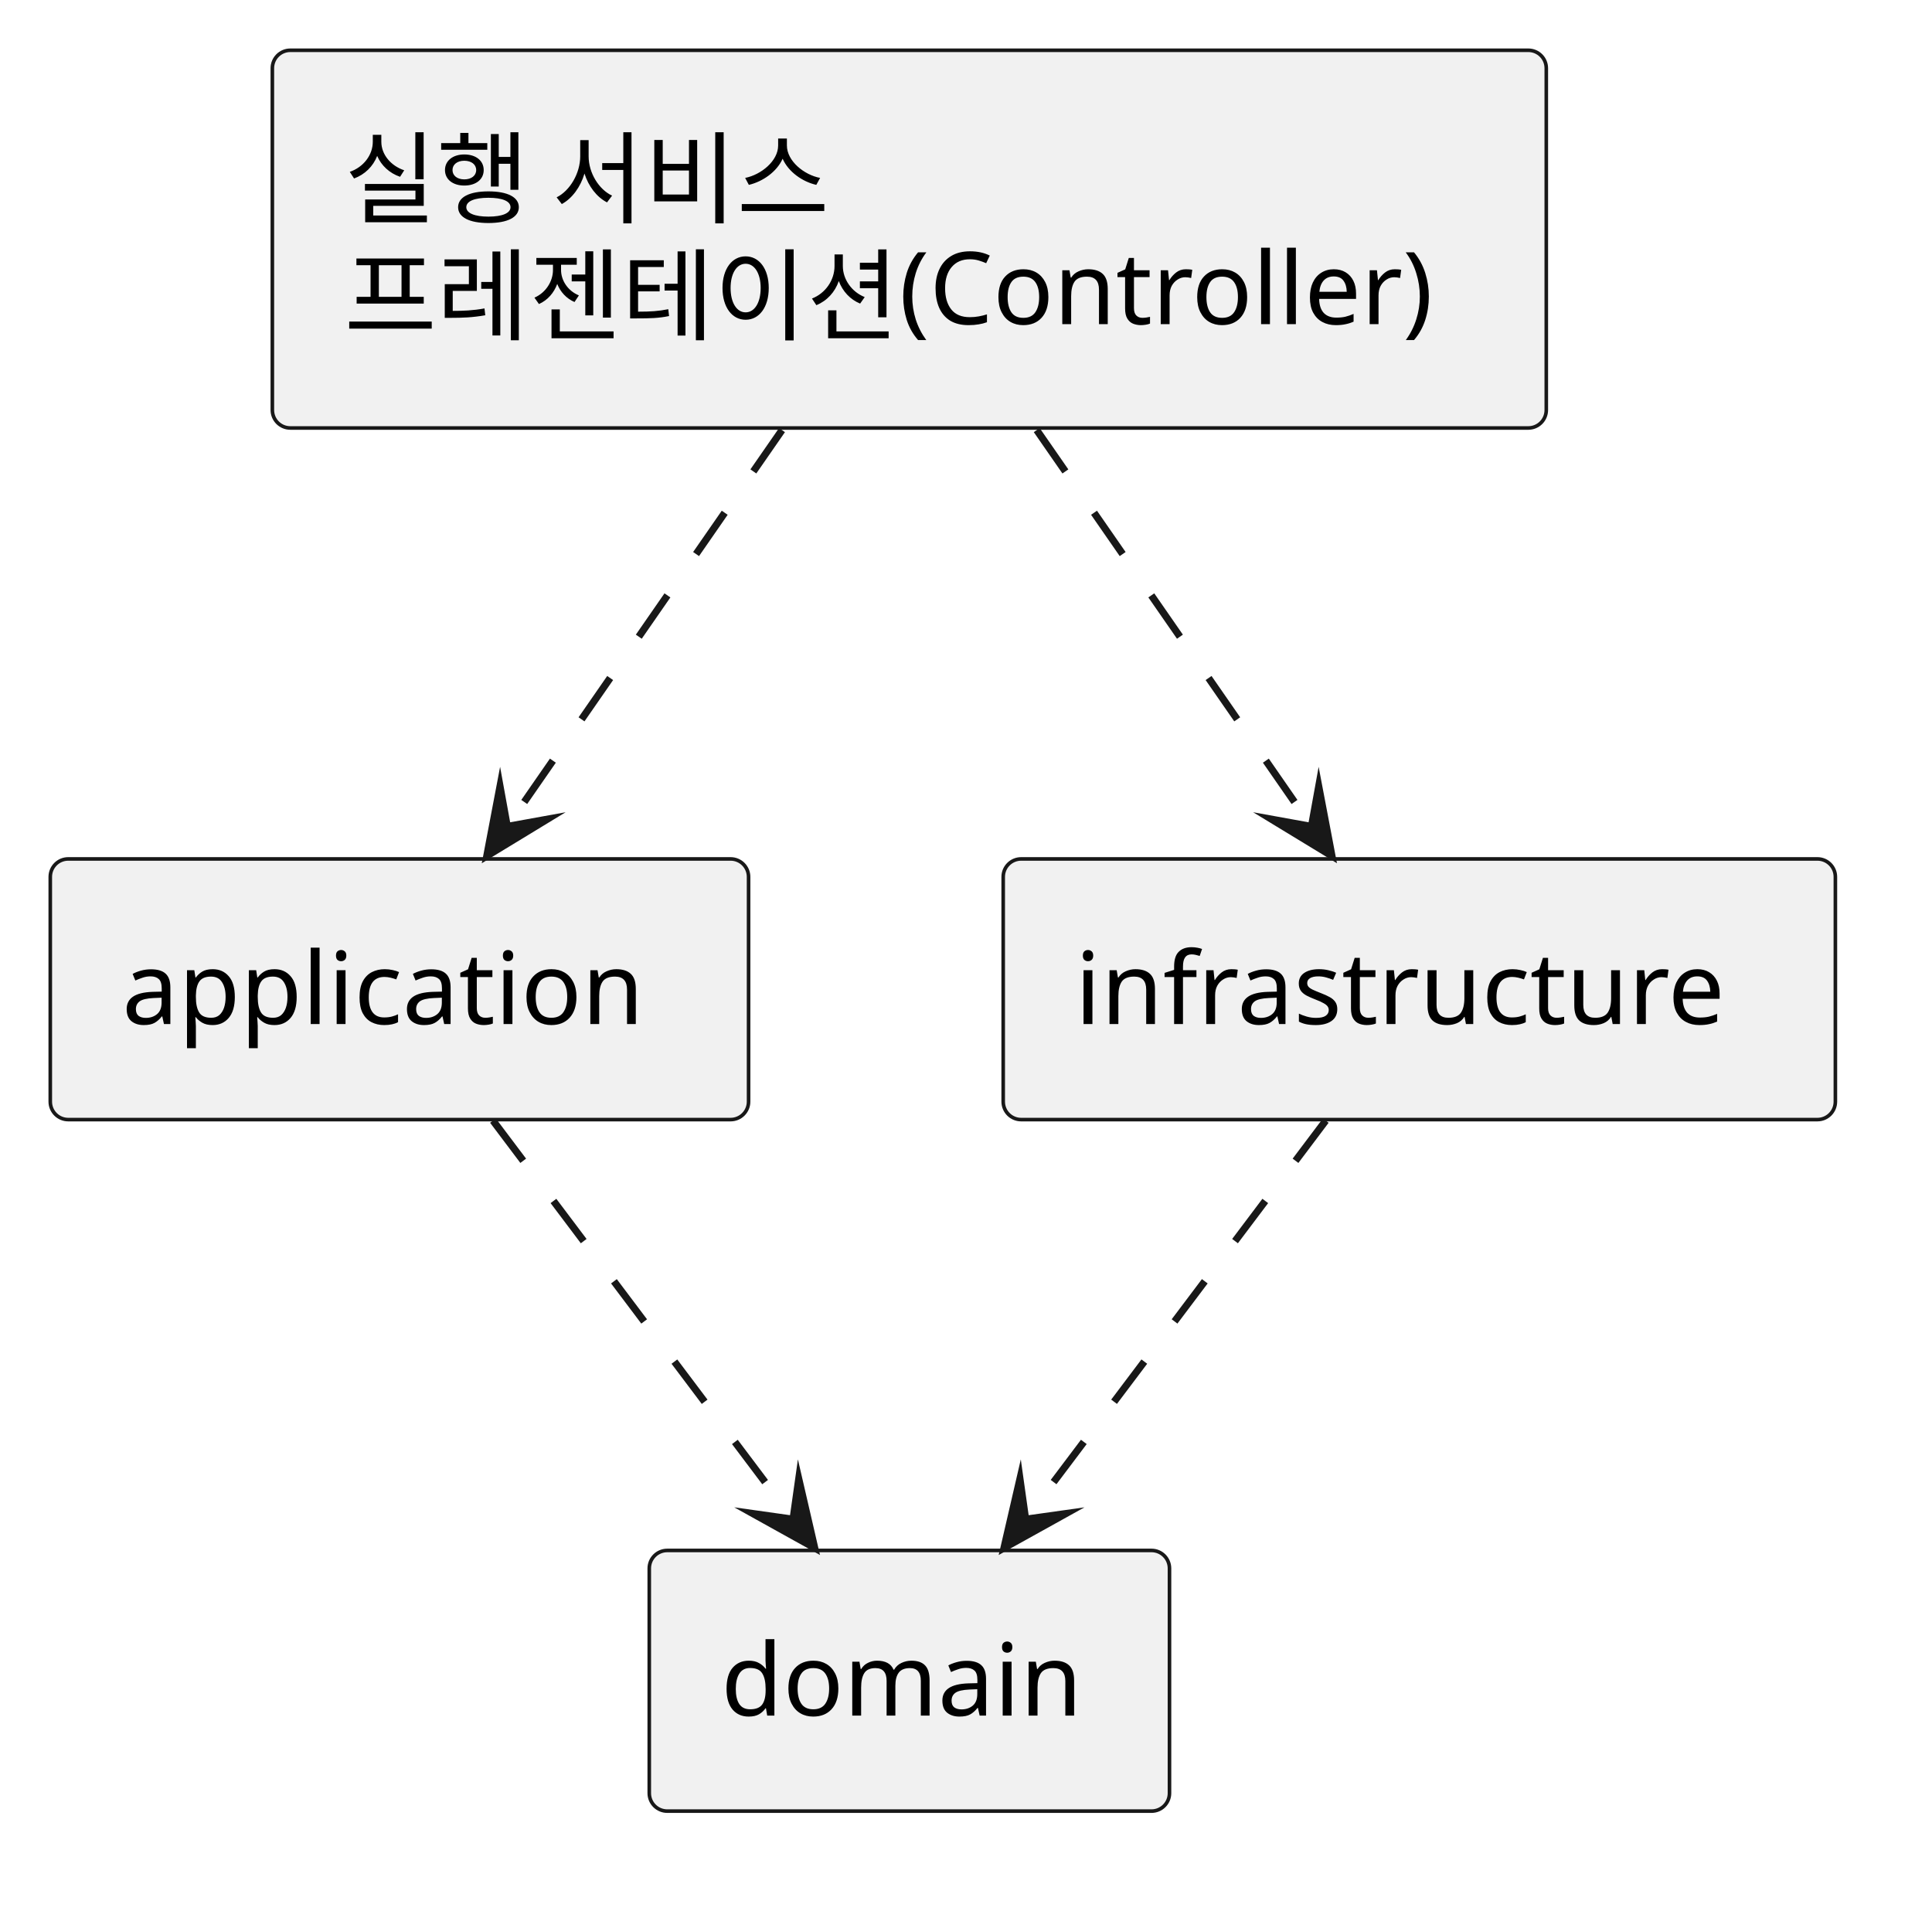
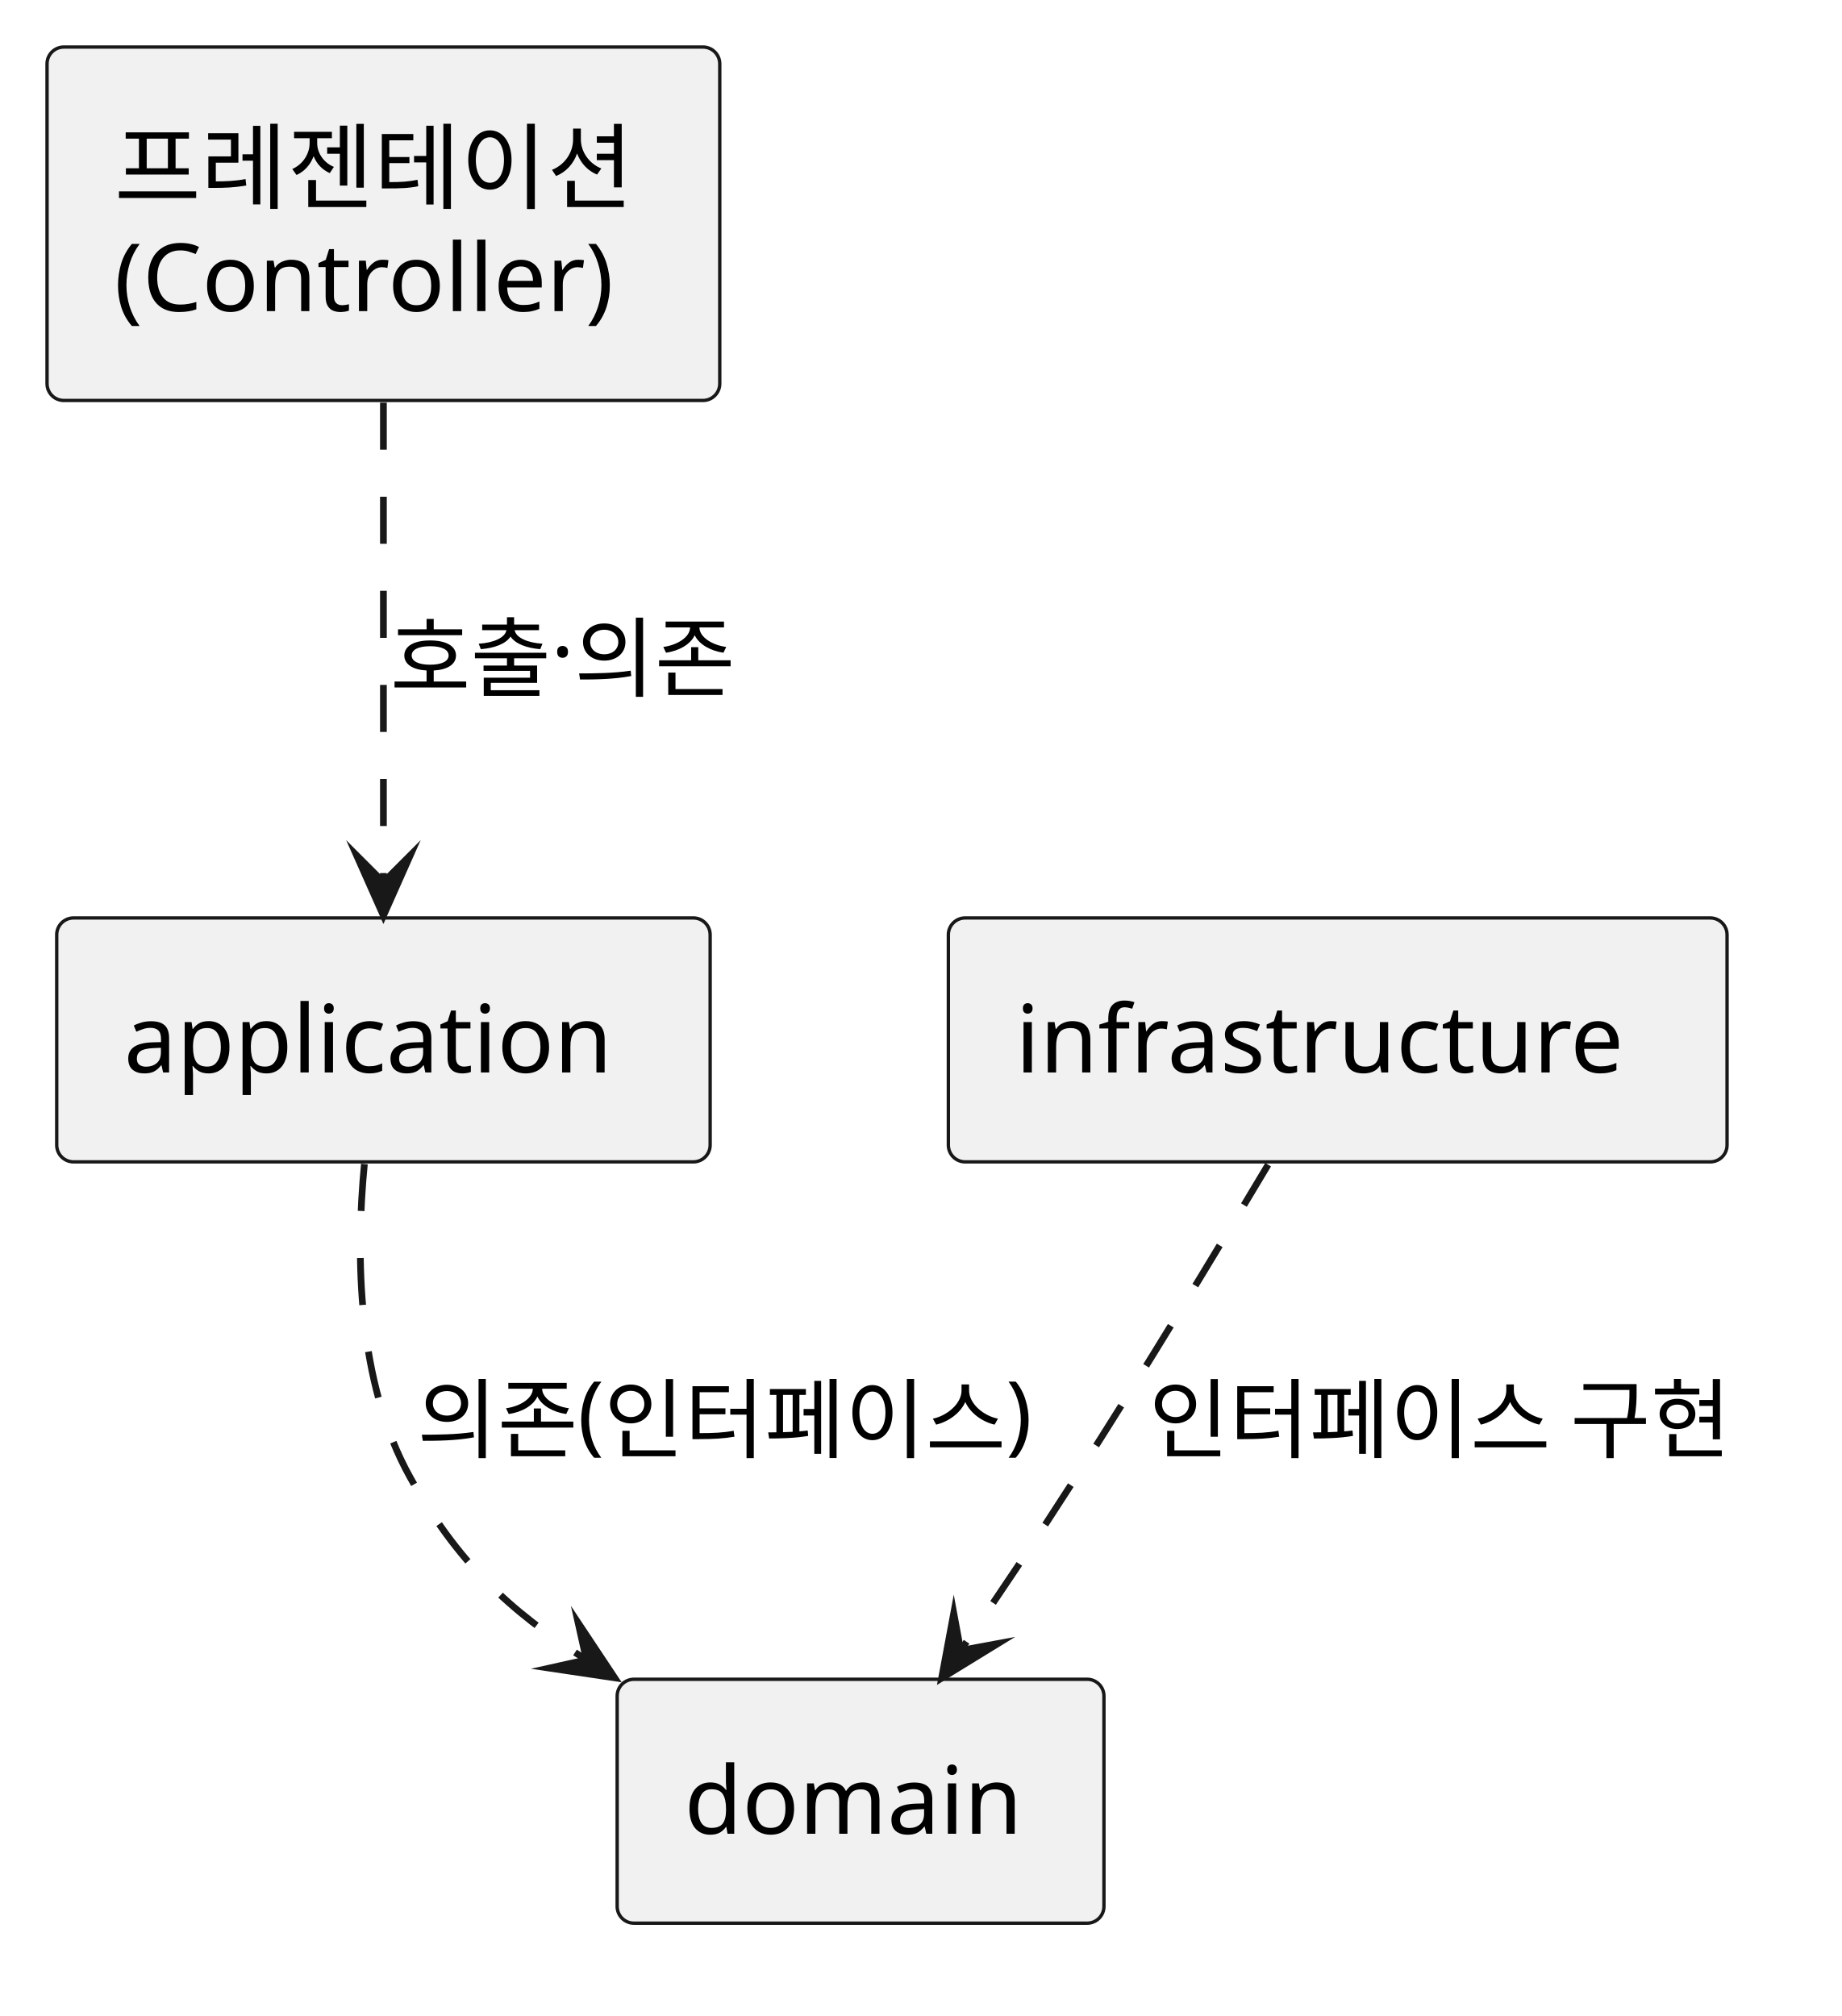
- <svg xmlns="http://www.w3.org/2000/svg" contentStyleType="text/css" data-diagram-type="DESCRIPTION" height="266px" preserveAspectRatio="none" style="width:269px;height:266px;background:#FFFFFF;" version="1.1" viewBox="0 0 269 266" width="269px" zoomAndPan="magnify">
+ <svg xmlns="http://www.w3.org/2000/svg" contentStyleType="text/css" data-diagram-type="DESCRIPTION" height="300px" preserveAspectRatio="none" style="width:274px;height:300px;background:#FFFFFF;" version="1.1" viewBox="0 0 274 300" width="274px" zoomAndPan="magnify">
  <defs />
  <g>
-     <g class="entity" data-qualified-name="S" data-source-line="4" id="ent0001">
-       <rect fill="#F1F1F1" height="52.594" rx="2.5" ry="2.5" style="stroke:#181818;stroke-width:0.5;" width="177.376" x="37.92" y="7" />
-       <text fill="#000000" font-family="sans-serif" font-size="14" lengthAdjust="spacing" textLength="68.85" x="47.92" y="29.995">실행 서비스</text>
-       <text fill="#000000" font-family="sans-serif" font-size="14" lengthAdjust="spacing" textLength="157.376" x="47.92" y="46.292">프레젠테이션(Controller)</text>
+     <g class="entity" data-qualified-name="P" data-source-line="4" id="ent0001">
+       <rect fill="#F1F1F1" height="52.594" rx="2.5" ry="2.5" style="stroke:#181818;stroke-width:0.5;" width="100.097" x="7" y="7" />
+       <text fill="#000000" font-family="sans-serif" font-size="14" lengthAdjust="spacing" textLength="77.28" x="17" y="29.995">프레젠테이션</text>
+       <text fill="#000000" font-family="sans-serif" font-size="14" lengthAdjust="spacing" textLength="80.097" x="17" y="46.292">(Controller)</text>
    </g>
    <g class="entity" data-qualified-name="A" data-source-line="5" id="ent0002">
-       <rect fill="#F1F1F1" height="36.297" rx="2.5" ry="2.5" style="stroke:#181818;stroke-width:0.5;" width="97.226" x="7" y="119.6" />
-       <text fill="#000000" font-family="sans-serif" font-size="14" lengthAdjust="spacing" textLength="77.226" x="17" y="142.595">application</text>
+       <rect fill="#F1F1F1" height="36.297" rx="2.5" ry="2.5" style="stroke:#181818;stroke-width:0.5;" width="97.226" x="8.44" y="136.6" />
+       <text fill="#000000" font-family="sans-serif" font-size="14" lengthAdjust="spacing" textLength="77.226" x="18.44" y="159.595">application</text>
    </g>
    <g class="entity" data-qualified-name="I" data-source-line="6" id="ent0003">
-       <rect fill="#F1F1F1" height="36.297" rx="2.5" ry="2.5" style="stroke:#181818;stroke-width:0.5;" width="115.867" x="139.68" y="119.6" />
-       <text fill="#000000" font-family="sans-serif" font-size="14" lengthAdjust="spacing" textLength="95.867" x="149.68" y="142.595">infrastructure</text>
+       <rect fill="#F1F1F1" height="36.297" rx="2.5" ry="2.5" style="stroke:#181818;stroke-width:0.5;" width="115.867" x="141.11" y="136.6" />
+       <text fill="#000000" font-family="sans-serif" font-size="14" lengthAdjust="spacing" textLength="95.867" x="151.11" y="159.595">infrastructure</text>
    </g>
    <g class="entity" data-qualified-name="D" data-source-line="7" id="ent0004">
-       <rect fill="#F1F1F1" height="36.297" rx="2.5" ry="2.5" style="stroke:#181818;stroke-width:0.5;" width="72.432" x="90.4" y="215.89" />
-       <text fill="#000000" font-family="sans-serif" font-size="14" lengthAdjust="spacing" textLength="52.432" x="100.4" y="238.885">domain</text>
+       <rect fill="#F1F1F1" height="36.297" rx="2.5" ry="2.5" style="stroke:#181818;stroke-width:0.5;" width="72.432" x="91.83" y="249.89" />
+       <text fill="#000000" font-family="sans-serif" font-size="14" lengthAdjust="spacing" textLength="52.432" x="101.83" y="272.885">domain</text>
    </g>
    <g class="link" data-entity-1="ent0001" data-entity-2="ent0002" data-link-type="dependency" data-source-line="9" id="lnk5">
-       <path d="M108.88,59.89 C96.06,78.38 81.938,98.76 70.628,115.08" fill="none" id="S-to-A" style="stroke:#181818;stroke-width:1;stroke-dasharray:7,7;" />
-       <polygon fill="#181818" points="67.78,119.19,76.194,114.071,70.628,115.08,69.619,109.514,67.78,119.19" style="stroke:#181818;stroke-width:1;stroke-linejoin:miter;stroke-miterlimit:10;" />
+       <path d="M57.05,59.92 C57.05,82.96 57.05,111.16 57.05,131.27" fill="none" id="P-to-A" style="stroke:#181818;stroke-width:1;stroke-dasharray:7,7;" />
+       <polygon fill="#181818" points="57.05,136.27,61.05,127.27,57.05,131.27,53.05,127.27,57.05,136.27" style="stroke:#181818;stroke-width:1;stroke-linejoin:miter;stroke-miterlimit:10;" />
+       <text fill="#000000" font-family="sans-serif" font-size="13" lengthAdjust="spacing" textLength="51.972" x="58.05" y="102.667">호출·의존</text>
    </g>
-     <g class="link" data-entity-1="ent0001" data-entity-2="ent0003" data-link-type="dependency" data-source-line="10" id="lnk6">
-       <path d="M144.35,59.89 C157.16,78.38 171.292,98.76 182.602,115.08" fill="none" id="S-to-I" style="stroke:#181818;stroke-width:1;stroke-dasharray:7,7;" />
-       <polygon fill="#181818" points="185.45,119.19,183.611,109.514,182.602,115.08,177.036,114.071,185.45,119.19" style="stroke:#181818;stroke-width:1;stroke-linejoin:miter;stroke-miterlimit:10;" />
+     <g class="link" data-entity-1="ent0002" data-entity-2="ent0004" data-link-type="dependency" data-source-line="10" id="lnk6">
+       <path d="M54.22,173.22 C52.91,186.81 53.1,205.67 61.05,219.89 C67.99,232.31 75.51,239.538 87.25,246.998" fill="none" id="A-to-D" style="stroke:#181818;stroke-width:1;stroke-dasharray:7,7;" />
+       <polygon fill="#181818" points="91.47,249.68,86.019,241.477,87.25,246.998,81.729,248.229,91.47,249.68" style="stroke:#181818;stroke-width:1;stroke-linejoin:miter;stroke-miterlimit:10;" />
+       <text fill="#000000" font-family="sans-serif" font-size="13" lengthAdjust="spacing" textLength="93.864" x="62.05" y="215.957">의존(인터페이스)</text>
    </g>
-     <g class="link" data-entity-1="ent0002" data-entity-2="ent0004" data-link-type="dependency" data-source-line="11" id="lnk7">
-       <path d="M68.64,156.04 C81.37,172.95 97.643,194.565 110.423,211.545" fill="none" id="A-to-D" style="stroke:#181818;stroke-width:1;stroke-dasharray:7,7;" />
-       <polygon fill="#181818" points="113.43,215.54,111.214,205.944,110.423,211.545,104.822,210.755,113.43,215.54" style="stroke:#181818;stroke-width:1;stroke-linejoin:miter;stroke-miterlimit:10;" />
-     </g>
-     <g class="link" data-entity-1="ent0003" data-entity-2="ent0004" data-link-type="dependency" data-source-line="12" id="lnk8">
-       <path d="M184.59,156.04 C171.86,172.95 155.588,194.566 142.798,211.546" fill="none" id="I-to-D" style="stroke:#181818;stroke-width:1;stroke-dasharray:7,7;" />
-       <polygon fill="#181818" points="139.79,215.54,148.4,210.758,142.798,211.546,142.01,205.945,139.79,215.54" style="stroke:#181818;stroke-width:1;stroke-linejoin:miter;stroke-miterlimit:10;" />
+     <g class="link" data-entity-1="ent0003" data-entity-2="ent0004" data-link-type="dependency" data-source-line="11" id="lnk7">
+       <path d="M188.69,173.32 C180.96,186.29 170.06,204.32 160.05,219.89 C153.63,229.88 149.032,236.739 142.942,245.6" fill="none" id="I-to-D" style="stroke:#181818;stroke-width:1;stroke-dasharray:7,7;" />
+       <polygon fill="#181818" points="140.11,249.72,148.504,244.569,142.942,245.6,141.912,240.037,140.11,249.72" style="stroke:#181818;stroke-width:1;stroke-linejoin:miter;stroke-miterlimit:10;" />
+       <text fill="#000000" font-family="sans-serif" font-size="13" lengthAdjust="spacing" textLength="87.852" x="170.93" y="215.957">인터페이스 구현</text>
    </g>
  </g>
</svg>
